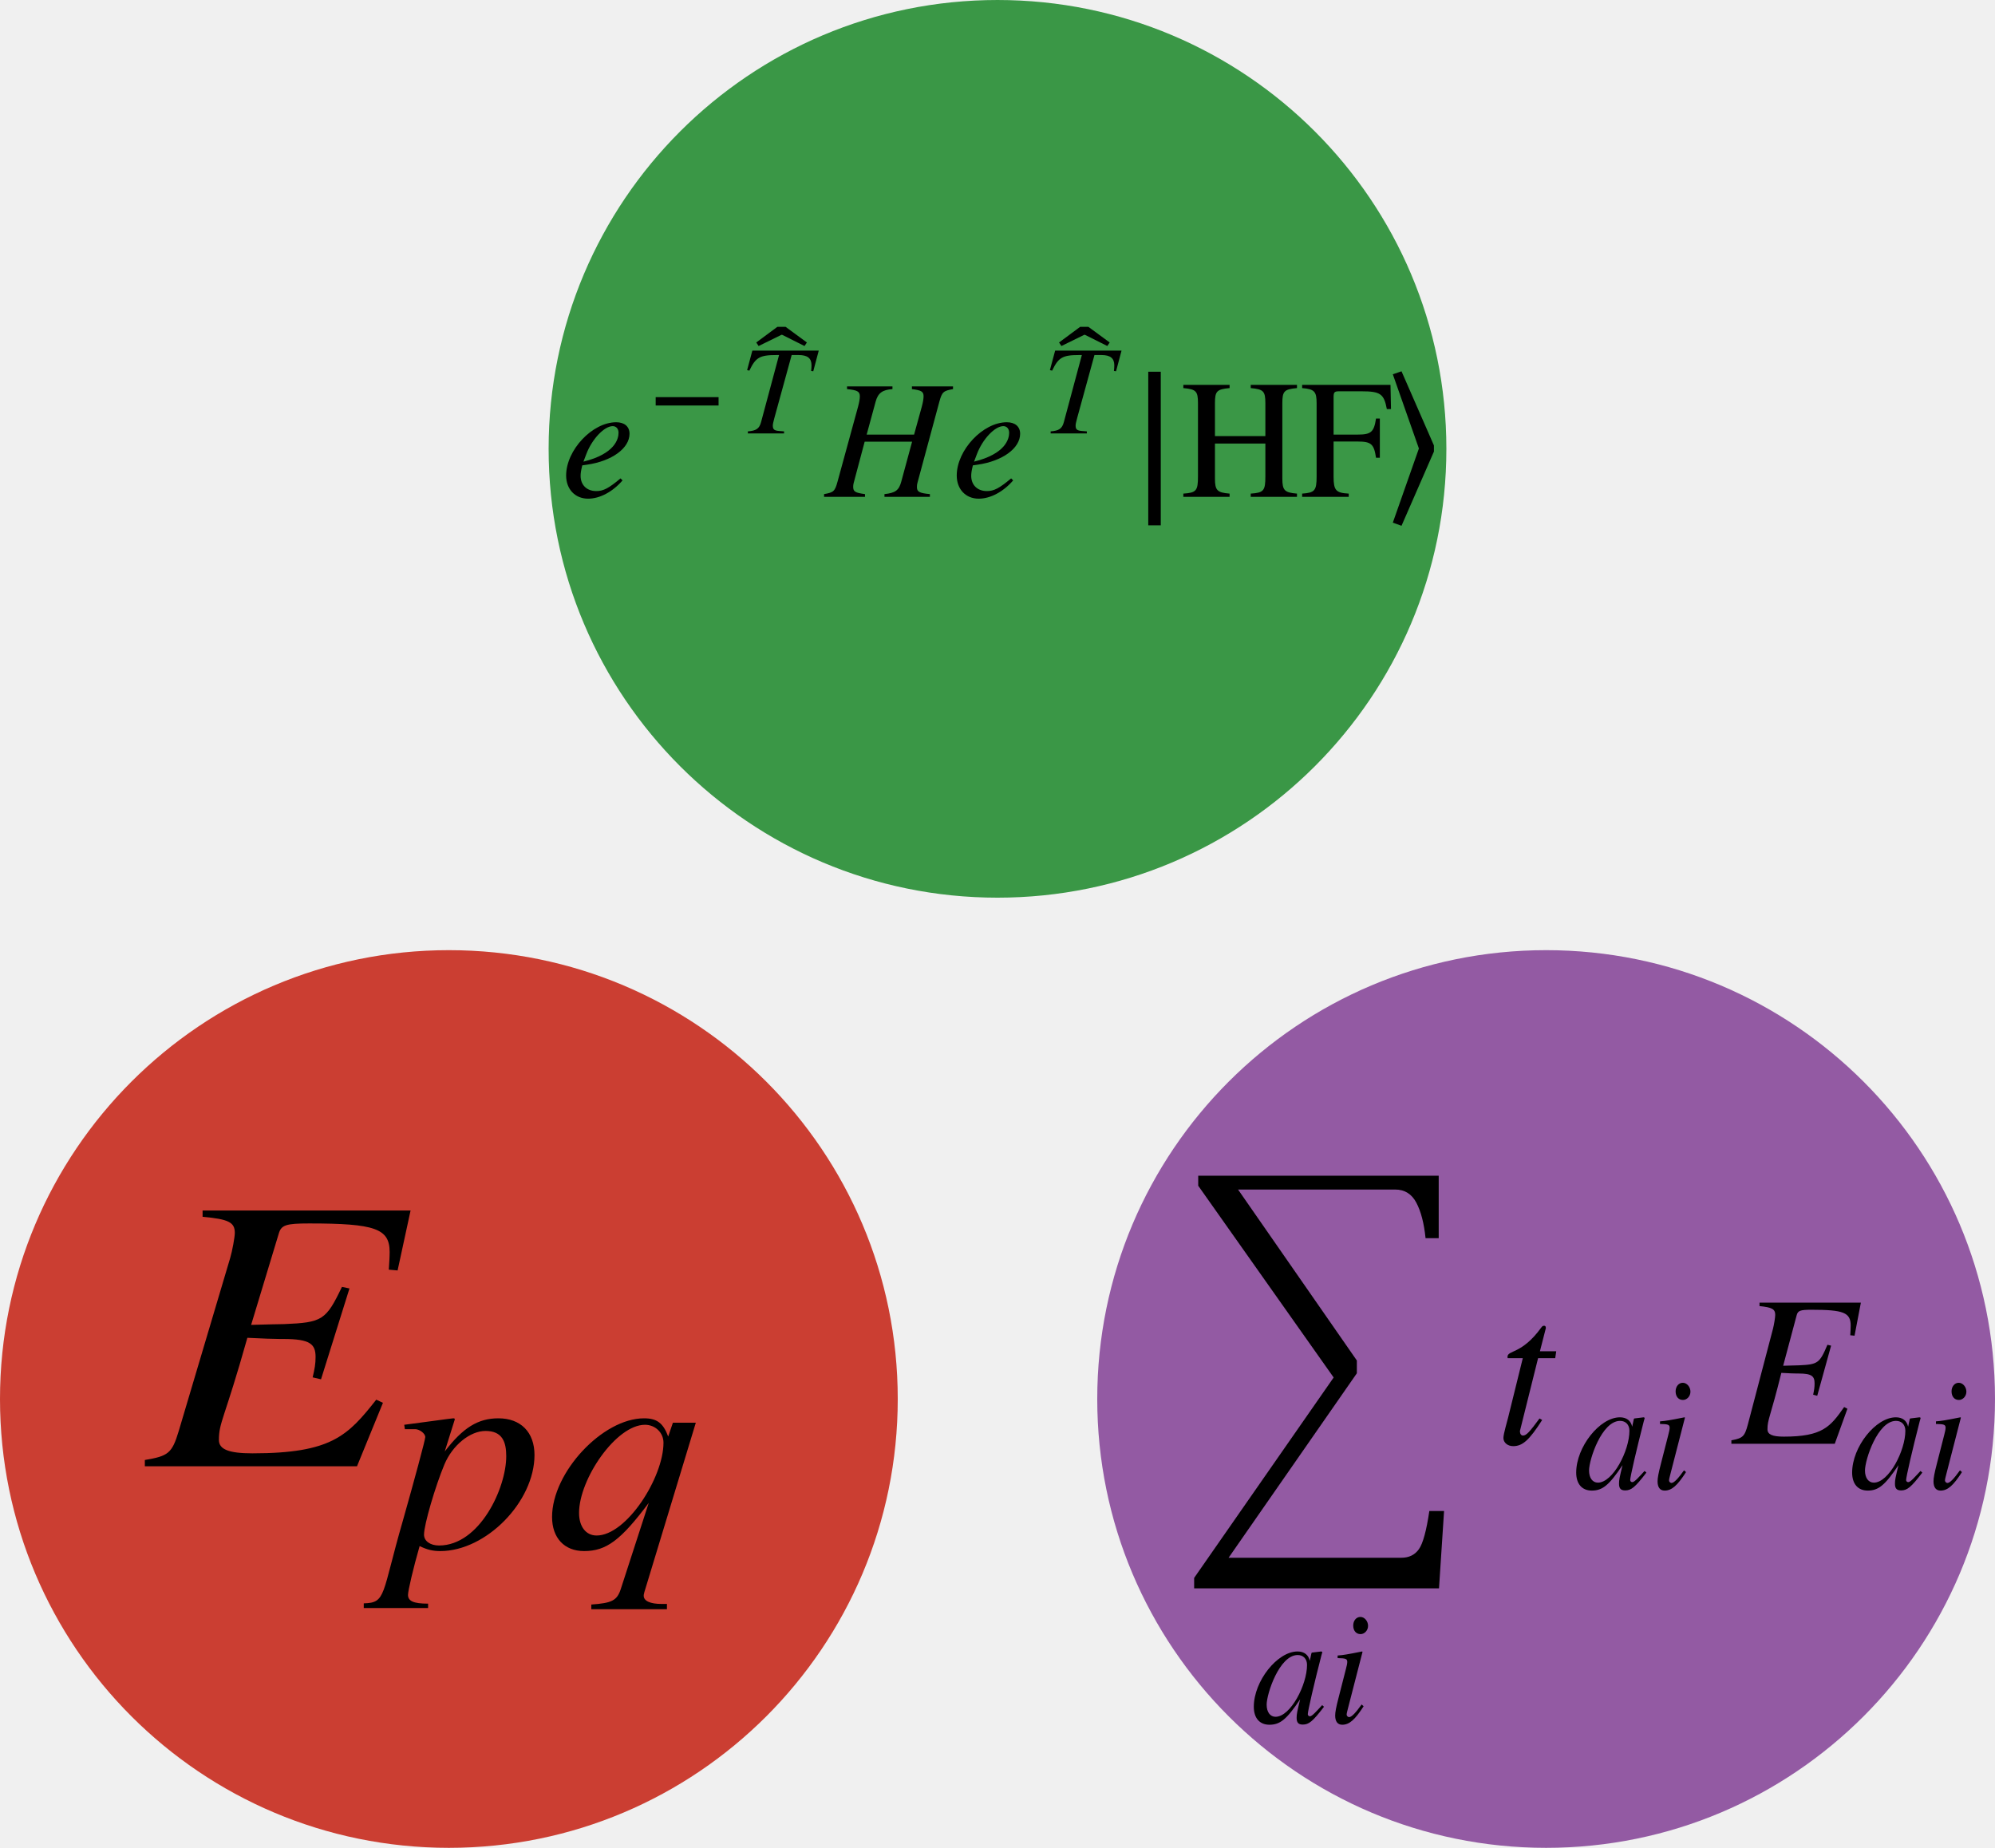
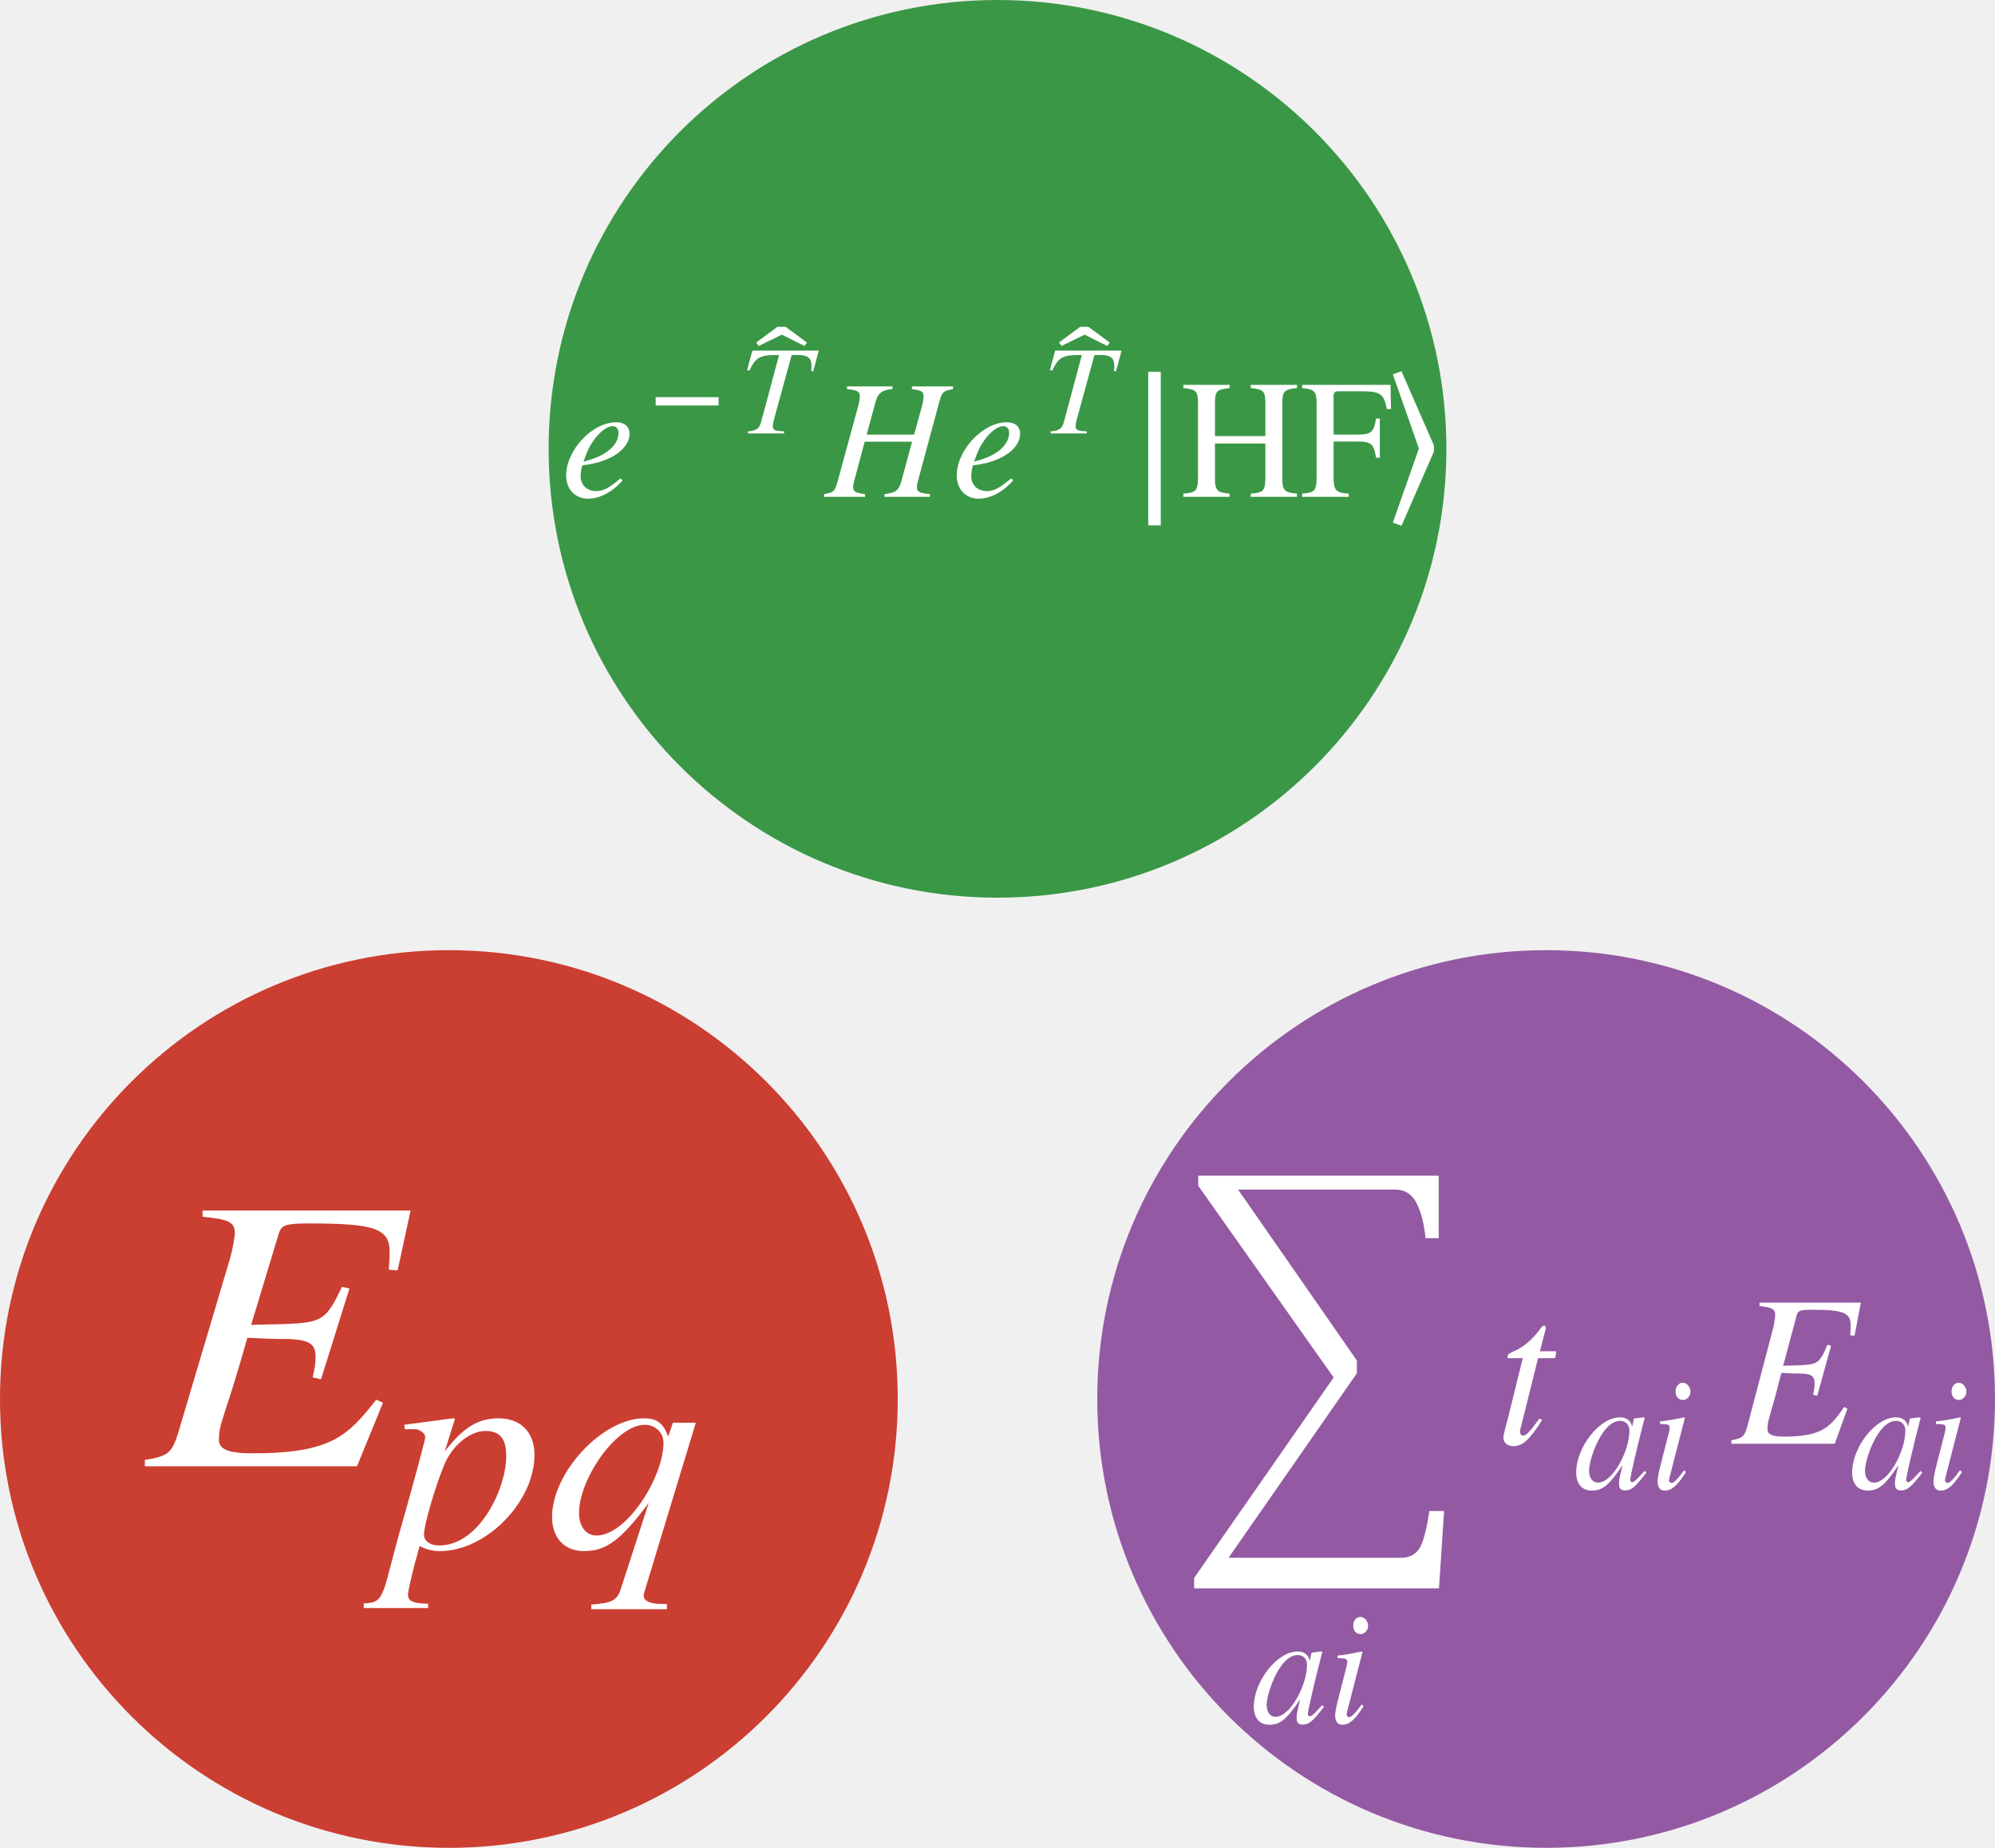
<svg xmlns="http://www.w3.org/2000/svg" width="209.778mm" height="194.32mm" viewBox="0 0 209.778 194.32" version="1.1" id="svg1">
  <defs id="defs1">
    <clipPath id="clip0">
      <rect x="502" y="206" width="194" height="323" id="rect1" />
    </clipPath>
    <clipPath id="clip0-2">
      <rect x="590" y="306" width="138" height="40" id="rect1-3" />
    </clipPath>
  </defs>
  <g id="layer1" transform="translate(-0.1111107,-15.50656)">
    <circle style="fill:#3a9746;fill-opacity:1;stroke-width:0.278" id="path1" cx="105" cy="62.707" r="47.2" />
    <circle style="fill:#935aa3;fill-opacity:1;stroke-width:0.278" id="path1-1" cx="162.689" cy="162.627" r="47.2" />
-     <g clip-path="url(#clip0)" transform="matrix(0.8935176,0,0,0.9470766,-406.1485,-165.0886)" id="g6" style="fill:#000000;fill-opacity:1">
-       <path d="M 5.473,-28.23 19.453,-9.246 v 1.418 L 4.359,12.656 H 24.691 c 0.898,0 1.586,-0.316 2.062,-0.949 0.477,-0.633 0.887,-2.047 1.23,-4.242 h 1.734 L 29.121,16.055 H 0.305 V 14.895 L 16.723,-7.359 0.785,-28.652 v -1.113 H 29.086 v 6.938 h -1.547 c -0.18,-1.664 -0.543,-2.981 -1.09,-3.949 -0.547,-0.969 -1.375,-1.453 -2.484,-1.453 z" transform="translate(594.9,351)" id="path1-15" style="fill:#000000;fill-opacity:1" />
-       <path d="m 7.104,-10.272 h -1.92 l 0.672,-2.472 c 0.024,-0.048 0.024,-0.096 0.024,-0.12 0,-0.168 -0.072,-0.24 -0.192,-0.24 -0.144,0 -0.216,0.024 -0.36,0.216 -2.28,2.976 -3.96,2.472 -3.96,3.24 0,0.024 0,0.072 0.024,0.144 h 1.776 l -1.728,6.6 c -0.072,0.312 -0.552,1.8 -0.552,2.256 0,0.528 0.504,0.912 1.152,0.912 1.104,0 1.896,-0.672 3.408,-2.904 L 5.136,-2.808 c -1.176,1.512 -1.56,1.896 -1.944,1.896 -0.216,0 -0.36,-0.192 -0.36,-0.48 0,-0.024 0,-0.048 0.024,-0.12 l 2.112,-7.992 h 2.016 z" id="text2-76" style="font-size:24px;font-family:'Cambria Math', 'Cambria Math_MSFontService', sans-serif;fill:#000000;fill-opacity:1" transform="translate(630.713,351)" aria-label="𝑡" />
-       <path d="m 6.912,-0.738 c -0.144,0 -0.252,-0.108 -0.252,-0.234 0,-0.36 0.756,-3.438 1.602,-6.534 0.054,-0.18 0.072,-0.216 0.108,-0.378 L 8.244,-7.938 7.146,-7.812 7.092,-7.758 6.894,-6.894 C 6.75,-7.56 6.228,-7.938 5.454,-7.938 c -2.376,0 -5.148,3.294 -5.148,6.138 0,1.26 0.684,1.998 1.836,1.998 1.26,0 2.034,-0.594 3.618,-2.826 -0.36,1.404 -0.414,1.638 -0.414,2.07 0,0.522 0.216,0.738 0.72,0.738 0.72,0 1.17,-0.342 2.502,-1.98 L 8.352,-1.98 c -0.612,0.612 -1.17,1.242 -1.44,1.242 z M 6.57,-6.444 c 0,2.214 -1.944,5.76 -3.708,5.76 -0.63,0 -1.044,-0.522 -1.044,-1.35 0,-1.206 1.494,-5.508 3.654,-5.508 0.666,0 1.098,0.432 1.098,1.098 z m 4.95,5.796 c -0.144,0 -0.288,-0.144 -0.288,-0.27 0,-0.18 0.09,-0.432 0.18,-0.792 l 1.692,-6.192 -0.054,-0.036 c -1.818,0.342 -2.178,0.396 -2.88,0.45 V -7.2 c 0.954,0.018 1.134,0.072 1.134,0.432 0,0.144 -0.054,0.432 -0.162,0.792 l -0.864,3.186 c -0.288,1.044 -0.396,1.602 -0.396,1.962 0,0.666 0.288,1.026 0.828,1.026 0.828,0 1.494,-0.54 2.52,-2.052 l -0.234,-0.198 c -0.684,0.9 -1.17,1.404 -1.476,1.404 z m 1.332,-11.124 c -0.486,0 -0.846,0.414 -0.846,0.954 0,0.576 0.342,0.954 0.864,0.954 0.468,0 0.882,-0.414 0.882,-0.918 0,-0.522 -0.414,-0.99 -0.9,-0.99 z" id="text3-1" style="font-size:18px;font-family:'Cambria Math', 'Cambria Math_MSFontService', sans-serif;fill:#000000;fill-opacity:1" transform="translate(639.86,356)" aria-label="𝑎𝑖" />
-       <path d="m 5.976,-0.792 c -1.344,0 -1.92,-0.24 -1.92,-0.816 0,-1.104 0.312,-1.248 1.632,-6.264 0.84,0.048 1.584,0.072 1.872,0.072 h 0.192 c 1.536,0 1.848,0.312 1.848,1.104 0,0.408 -0.048,0.72 -0.168,1.248 l 0.48,0.12 1.632,-5.568 -0.432,-0.096 c -0.912,2.04 -1.128,2.184 -3.312,2.28 -0.288,0 -1.056,0.024 -1.896,0.048 l 1.584,-5.592 c 0.144,-0.528 0.408,-0.624 1.752,-0.624 3.768,0 4.608,0.312 4.608,1.752 0,0.312 -0.024,0.672 -0.048,1.08 l 0.504,0.048 0.744,-3.672 H 3.12 v 0.384 c 1.488,0.144 1.848,0.336 1.848,0.984 0,0.264 -0.144,1.104 -0.264,1.536 L 1.752,-2.16 c -0.384,1.368 -0.6,1.536 -1.944,1.776 V 0 H 11.976 L 13.464,-3.888 13.08,-4.08 c -1.632,2.208 -2.568,3.288 -7.104,3.288 z" id="text4" style="font-size:24px;font-family:'Cambria Math', 'Cambria Math_MSFontService', sans-serif;fill:#000000;fill-opacity:1" transform="translate(658.62,351)" aria-label="𝐸" />
-       <path d="m 6.912,-0.738 c -0.144,0 -0.252,-0.108 -0.252,-0.234 0,-0.36 0.756,-3.438 1.602,-6.534 0.054,-0.18 0.072,-0.216 0.108,-0.378 L 8.244,-7.938 7.146,-7.812 7.092,-7.758 6.894,-6.894 C 6.75,-7.56 6.228,-7.938 5.454,-7.938 c -2.376,0 -5.148,3.294 -5.148,6.138 0,1.26 0.684,1.998 1.836,1.998 1.26,0 2.034,-0.594 3.618,-2.826 -0.36,1.404 -0.414,1.638 -0.414,2.07 0,0.522 0.216,0.738 0.72,0.738 0.72,0 1.17,-0.342 2.502,-1.98 L 8.352,-1.98 c -0.612,0.612 -1.17,1.242 -1.44,1.242 z M 6.57,-6.444 c 0,2.214 -1.944,5.76 -3.708,5.76 -0.63,0 -1.044,-0.522 -1.044,-1.35 0,-1.206 1.494,-5.508 3.654,-5.508 0.666,0 1.098,0.432 1.098,1.098 z m 4.95,5.796 c -0.144,0 -0.288,-0.144 -0.288,-0.27 0,-0.18 0.09,-0.432 0.18,-0.792 l 1.692,-6.192 -0.054,-0.036 c -1.818,0.342 -2.178,0.396 -2.88,0.45 V -7.2 c 0.954,0.018 1.134,0.072 1.134,0.432 0,0.144 -0.054,0.432 -0.162,0.792 l -0.864,3.186 c -0.288,1.044 -0.396,1.602 -0.396,1.962 0,0.666 0.288,1.026 0.828,1.026 0.828,0 1.494,-0.54 2.52,-2.052 l -0.234,-0.198 c -0.684,0.9 -1.17,1.404 -1.476,1.404 z m 1.332,-11.124 c -0.486,0 -0.846,0.414 -0.846,0.954 0,0.576 0.342,0.954 0.864,0.954 0.468,0 0.882,-0.414 0.882,-0.918 0,-0.522 -0.414,-0.99 -0.9,-0.99 z" id="text5" style="font-size:18px;font-family:'Cambria Math', 'Cambria Math_MSFontService', sans-serif;fill:#000000;fill-opacity:1" transform="translate(672.333,356)" aria-label="𝑎𝑖" />
-       <path d="m 6.912,-0.738 c -0.144,0 -0.252,-0.108 -0.252,-0.234 0,-0.36 0.756,-3.438 1.602,-6.534 0.054,-0.18 0.072,-0.216 0.108,-0.378 L 8.244,-7.938 7.146,-7.812 7.092,-7.758 6.894,-6.894 C 6.75,-7.56 6.228,-7.938 5.454,-7.938 c -2.376,0 -5.148,3.294 -5.148,6.138 0,1.26 0.684,1.998 1.836,1.998 1.26,0 2.034,-0.594 3.618,-2.826 -0.36,1.404 -0.414,1.638 -0.414,2.07 0,0.522 0.216,0.738 0.72,0.738 0.72,0 1.17,-0.342 2.502,-1.98 L 8.352,-1.98 c -0.612,0.612 -1.17,1.242 -1.44,1.242 z M 6.57,-6.444 c 0,2.214 -1.944,5.76 -3.708,5.76 -0.63,0 -1.044,-0.522 -1.044,-1.35 0,-1.206 1.494,-5.508 3.654,-5.508 0.666,0 1.098,0.432 1.098,1.098 z m 4.95,5.796 c -0.144,0 -0.288,-0.144 -0.288,-0.27 0,-0.18 0.09,-0.432 0.18,-0.792 l 1.692,-6.192 -0.054,-0.036 c -1.818,0.342 -2.178,0.396 -2.88,0.45 V -7.2 c 0.954,0.018 1.134,0.072 1.134,0.432 0,0.144 -0.054,0.432 -0.162,0.792 l -0.864,3.186 c -0.288,1.044 -0.396,1.602 -0.396,1.962 0,0.666 0.288,1.026 0.828,1.026 0.828,0 1.494,-0.54 2.52,-2.052 l -0.234,-0.198 c -0.684,0.9 -1.17,1.404 -1.476,1.404 z m 1.332,-11.124 c -0.486,0 -0.846,0.414 -0.846,0.954 0,0.576 0.342,0.954 0.864,0.954 0.468,0 0.882,-0.414 0.882,-0.918 0,-0.522 -0.414,-0.99 -0.9,-0.99 z" id="text6" style="font-size:18px;font-family:'Cambria Math', 'Cambria Math_MSFontService', sans-serif;fill:#000000;fill-opacity:1" transform="translate(601.92,382)" aria-label="𝑎𝑖" />
+     <g clip-path="url(#clip0)" transform="matrix(0.8935176,0,0,0.9470766,-406.1485,-165.0886)" id="g6" style="fill:#ffffff;fill-opacity:1">
+       <path d="M 5.473,-28.23 19.453,-9.246 v 1.418 L 4.359,12.656 H 24.691 c 0.898,0 1.586,-0.316 2.062,-0.949 0.477,-0.633 0.887,-2.047 1.23,-4.242 h 1.734 L 29.121,16.055 H 0.305 V 14.895 L 16.723,-7.359 0.785,-28.652 v -1.113 H 29.086 v 6.938 h -1.547 c -0.18,-1.664 -0.543,-2.981 -1.09,-3.949 -0.547,-0.969 -1.375,-1.453 -2.484,-1.453 z" transform="translate(594.9,351)" id="path1-15" style="fill:#ffffff;fill-opacity:1" />
+       <path d="m 7.104,-10.272 h -1.92 l 0.672,-2.472 c 0.024,-0.048 0.024,-0.096 0.024,-0.12 0,-0.168 -0.072,-0.24 -0.192,-0.24 -0.144,0 -0.216,0.024 -0.36,0.216 -2.28,2.976 -3.96,2.472 -3.96,3.24 0,0.024 0,0.072 0.024,0.144 h 1.776 l -1.728,6.6 c -0.072,0.312 -0.552,1.8 -0.552,2.256 0,0.528 0.504,0.912 1.152,0.912 1.104,0 1.896,-0.672 3.408,-2.904 L 5.136,-2.808 c -1.176,1.512 -1.56,1.896 -1.944,1.896 -0.216,0 -0.36,-0.192 -0.36,-0.48 0,-0.024 0,-0.048 0.024,-0.12 l 2.112,-7.992 h 2.016 z" id="text2-76" style="font-size:24px;font-family:'Cambria Math', 'Cambria Math_MSFontService', sans-serif" transform="translate(630.713,351)" aria-label="𝑡" />
+       <path d="m 6.912,-0.738 c -0.144,0 -0.252,-0.108 -0.252,-0.234 0,-0.36 0.756,-3.438 1.602,-6.534 0.054,-0.18 0.072,-0.216 0.108,-0.378 L 8.244,-7.938 7.146,-7.812 7.092,-7.758 6.894,-6.894 C 6.75,-7.56 6.228,-7.938 5.454,-7.938 c -2.376,0 -5.148,3.294 -5.148,6.138 0,1.26 0.684,1.998 1.836,1.998 1.26,0 2.034,-0.594 3.618,-2.826 -0.36,1.404 -0.414,1.638 -0.414,2.07 0,0.522 0.216,0.738 0.72,0.738 0.72,0 1.17,-0.342 2.502,-1.98 L 8.352,-1.98 c -0.612,0.612 -1.17,1.242 -1.44,1.242 z M 6.57,-6.444 c 0,2.214 -1.944,5.76 -3.708,5.76 -0.63,0 -1.044,-0.522 -1.044,-1.35 0,-1.206 1.494,-5.508 3.654,-5.508 0.666,0 1.098,0.432 1.098,1.098 z m 4.95,5.796 c -0.144,0 -0.288,-0.144 -0.288,-0.27 0,-0.18 0.09,-0.432 0.18,-0.792 l 1.692,-6.192 -0.054,-0.036 c -1.818,0.342 -2.178,0.396 -2.88,0.45 V -7.2 c 0.954,0.018 1.134,0.072 1.134,0.432 0,0.144 -0.054,0.432 -0.162,0.792 l -0.864,3.186 c -0.288,1.044 -0.396,1.602 -0.396,1.962 0,0.666 0.288,1.026 0.828,1.026 0.828,0 1.494,-0.54 2.52,-2.052 l -0.234,-0.198 c -0.684,0.9 -1.17,1.404 -1.476,1.404 z m 1.332,-11.124 c -0.486,0 -0.846,0.414 -0.846,0.954 0,0.576 0.342,0.954 0.864,0.954 0.468,0 0.882,-0.414 0.882,-0.918 0,-0.522 -0.414,-0.99 -0.9,-0.99 z" id="text3-1" style="font-size:18px;font-family:'Cambria Math', 'Cambria Math_MSFontService', sans-serif" transform="translate(639.86,356)" aria-label="𝑎𝑖" />
+       <path d="m 5.976,-0.792 c -1.344,0 -1.92,-0.24 -1.92,-0.816 0,-1.104 0.312,-1.248 1.632,-6.264 0.84,0.048 1.584,0.072 1.872,0.072 h 0.192 c 1.536,0 1.848,0.312 1.848,1.104 0,0.408 -0.048,0.72 -0.168,1.248 l 0.48,0.12 1.632,-5.568 -0.432,-0.096 c -0.912,2.04 -1.128,2.184 -3.312,2.28 -0.288,0 -1.056,0.024 -1.896,0.048 l 1.584,-5.592 c 0.144,-0.528 0.408,-0.624 1.752,-0.624 3.768,0 4.608,0.312 4.608,1.752 0,0.312 -0.024,0.672 -0.048,1.08 l 0.504,0.048 0.744,-3.672 H 3.12 v 0.384 c 1.488,0.144 1.848,0.336 1.848,0.984 0,0.264 -0.144,1.104 -0.264,1.536 L 1.752,-2.16 c -0.384,1.368 -0.6,1.536 -1.944,1.776 V 0 H 11.976 L 13.464,-3.888 13.08,-4.08 c -1.632,2.208 -2.568,3.288 -7.104,3.288 z" id="text4" style="font-size:24px;font-family:'Cambria Math', 'Cambria Math_MSFontService', sans-serif" transform="translate(658.62,351)" aria-label="𝐸" />
+       <path d="m 6.912,-0.738 c -0.144,0 -0.252,-0.108 -0.252,-0.234 0,-0.36 0.756,-3.438 1.602,-6.534 0.054,-0.18 0.072,-0.216 0.108,-0.378 L 8.244,-7.938 7.146,-7.812 7.092,-7.758 6.894,-6.894 C 6.75,-7.56 6.228,-7.938 5.454,-7.938 c -2.376,0 -5.148,3.294 -5.148,6.138 0,1.26 0.684,1.998 1.836,1.998 1.26,0 2.034,-0.594 3.618,-2.826 -0.36,1.404 -0.414,1.638 -0.414,2.07 0,0.522 0.216,0.738 0.72,0.738 0.72,0 1.17,-0.342 2.502,-1.98 L 8.352,-1.98 c -0.612,0.612 -1.17,1.242 -1.44,1.242 z M 6.57,-6.444 c 0,2.214 -1.944,5.76 -3.708,5.76 -0.63,0 -1.044,-0.522 -1.044,-1.35 0,-1.206 1.494,-5.508 3.654,-5.508 0.666,0 1.098,0.432 1.098,1.098 z m 4.95,5.796 c -0.144,0 -0.288,-0.144 -0.288,-0.27 0,-0.18 0.09,-0.432 0.18,-0.792 l 1.692,-6.192 -0.054,-0.036 c -1.818,0.342 -2.178,0.396 -2.88,0.45 V -7.2 c 0.954,0.018 1.134,0.072 1.134,0.432 0,0.144 -0.054,0.432 -0.162,0.792 l -0.864,3.186 c -0.288,1.044 -0.396,1.602 -0.396,1.962 0,0.666 0.288,1.026 0.828,1.026 0.828,0 1.494,-0.54 2.52,-2.052 l -0.234,-0.198 c -0.684,0.9 -1.17,1.404 -1.476,1.404 z m 1.332,-11.124 c -0.486,0 -0.846,0.414 -0.846,0.954 0,0.576 0.342,0.954 0.864,0.954 0.468,0 0.882,-0.414 0.882,-0.918 0,-0.522 -0.414,-0.99 -0.9,-0.99 z" id="text5" style="font-size:18px;font-family:'Cambria Math', 'Cambria Math_MSFontService', sans-serif" transform="translate(672.333,356)" aria-label="𝑎𝑖" />
+       <path d="m 6.912,-0.738 c -0.144,0 -0.252,-0.108 -0.252,-0.234 0,-0.36 0.756,-3.438 1.602,-6.534 0.054,-0.18 0.072,-0.216 0.108,-0.378 L 8.244,-7.938 7.146,-7.812 7.092,-7.758 6.894,-6.894 C 6.75,-7.56 6.228,-7.938 5.454,-7.938 c -2.376,0 -5.148,3.294 -5.148,6.138 0,1.26 0.684,1.998 1.836,1.998 1.26,0 2.034,-0.594 3.618,-2.826 -0.36,1.404 -0.414,1.638 -0.414,2.07 0,0.522 0.216,0.738 0.72,0.738 0.72,0 1.17,-0.342 2.502,-1.98 L 8.352,-1.98 c -0.612,0.612 -1.17,1.242 -1.44,1.242 z M 6.57,-6.444 c 0,2.214 -1.944,5.76 -3.708,5.76 -0.63,0 -1.044,-0.522 -1.044,-1.35 0,-1.206 1.494,-5.508 3.654,-5.508 0.666,0 1.098,0.432 1.098,1.098 z m 4.95,5.796 c -0.144,0 -0.288,-0.144 -0.288,-0.27 0,-0.18 0.09,-0.432 0.18,-0.792 l 1.692,-6.192 -0.054,-0.036 c -1.818,0.342 -2.178,0.396 -2.88,0.45 V -7.2 c 0.954,0.018 1.134,0.072 1.134,0.432 0,0.144 -0.054,0.432 -0.162,0.792 l -0.864,3.186 c -0.288,1.044 -0.396,1.602 -0.396,1.962 0,0.666 0.288,1.026 0.828,1.026 0.828,0 1.494,-0.54 2.52,-2.052 l -0.234,-0.198 c -0.684,0.9 -1.17,1.404 -1.476,1.404 z m 1.332,-11.124 c -0.486,0 -0.846,0.414 -0.846,0.954 0,0.576 0.342,0.954 0.864,0.954 0.468,0 0.882,-0.414 0.882,-0.918 0,-0.522 -0.414,-0.99 -0.9,-0.99 z" id="text6" style="font-size:18px;font-family:'Cambria Math', 'Cambria Math_MSFontService', sans-serif" transform="translate(601.92,382)" aria-label="𝑎𝑖" />
    </g>
    <circle style="fill:#cb3e32;fill-opacity:1;stroke-width:0.278" id="path1-8" cx="47.311" cy="162.627" r="47.2" />
-     <g transform="matrix(1.833475,0,0,1.715999,-299.8973,3.248263)" id="g2" style="fill:#000000;fill-opacity:1">
-       <path d="m 5.976,-0.792 c -1.344,0 -1.92,-0.24 -1.92,-0.816 0,-1.104 0.312,-1.248 1.632,-6.264 0.84,0.048 1.584,0.072 1.872,0.072 h 0.192 c 1.536,0 1.848,0.312 1.848,1.104 0,0.408 -0.048,0.72 -0.168,1.248 l 0.48,0.12 1.632,-5.568 -0.432,-0.096 c -0.912,2.04 -1.128,2.184 -3.312,2.28 -0.288,0 -1.056,0.024 -1.896,0.048 l 1.584,-5.592 c 0.144,-0.528 0.408,-0.624 1.752,-0.624 3.768,0 4.608,0.312 4.608,1.752 0,0.312 -0.024,0.672 -0.048,1.08 l 0.504,0.048 0.744,-3.672 H 3.12 v 0.384 c 1.488,0.144 1.848,0.336 1.848,0.984 0,0.264 -0.144,1.104 -0.264,1.536 L 1.752,-2.16 c -0.384,1.368 -0.6,1.536 -1.944,1.776 V 0 H 11.976 L 13.464,-3.888 13.08,-4.08 c -1.632,2.208 -2.568,3.288 -7.104,3.288 z" id="text1" style="font-size:24px;font-family:'Cambria Math', 'Cambria Math_MSFontService', sans-serif;fill:#000000;fill-opacity:1" transform="translate(172.127,97)" aria-label="𝐸" />
-       <path d="m 1.602,-7.272 c 0.234,0 0.576,0.252 0.576,0.486 0,0.162 -0.648,2.718 -1.278,5.094 -1.242,4.59 -0.954,5.058 -2.25,5.094 V 3.69 H 2.34 V 3.42 c -0.846,0 -1.152,-0.162 -1.152,-0.54 0,-0.252 0.306,-1.656 0.666,-2.988 0.45,0.234 0.774,0.306 1.188,0.306 2.628,0 5.4,-3.024 5.4,-5.886 0,-1.404 -0.792,-2.25 -2.07,-2.25 -1.17,0 -2.034,0.576 -3.078,2.034 L 3.87,-7.866 c 0,-0.072 -0.036,-0.072 -0.09,-0.072 -0.09,0 -1.872,0.27 -2.808,0.396 l 0.036,0.27 z m 5.22,1.656 c 0,1.962 -1.53,5.472 -3.852,5.472 -0.504,0 -0.864,-0.27 -0.864,-0.666 0,-0.612 0.648,-2.97 1.17,-4.302 0.468,-1.188 1.476,-2.052 2.358,-2.052 0.972,0 1.188,0.684 1.188,1.548 z m 9.216,9.054 h -0.306 c -0.648,0 -1.026,-0.18 -1.026,-0.504 0,-0.036 0,-0.072 0.036,-0.216 L 17.694,-7.668 H 16.38 l -0.27,0.846 c -0.288,-0.828 -0.648,-1.116 -1.386,-1.116 -2.376,0 -5.274,3.312 -5.274,6.048 0,1.278 0.702,2.088 1.836,2.088 1.278,0 2.106,-0.666 3.708,-2.952 L 13.392,2.52 C 13.176,3.24 12.87,3.384 11.7,3.474 v 0.288 h 4.338 z m -4.032,-4.194 c -0.612,0 -1.008,-0.54 -1.008,-1.386 0,-2.07 2.124,-5.4 3.78,-5.4 0.594,0 1.062,0.486 1.062,1.098 0,2.142 -2.124,5.688 -3.834,5.688 z" id="text2-7" style="font-size:18px;font-family:'Cambria Math', 'Cambria Math_MSFontService', sans-serif;fill:#000000;fill-opacity:1" transform="translate(185.84,102)" aria-label="𝑝𝑞" />
+     <g transform="matrix(1.833475,0,0,1.715999,-299.8973,3.248263)" id="g2" style="fill:#ffffff;fill-opacity:1">
+       <path d="m 5.976,-0.792 c -1.344,0 -1.92,-0.24 -1.92,-0.816 0,-1.104 0.312,-1.248 1.632,-6.264 0.84,0.048 1.584,0.072 1.872,0.072 h 0.192 c 1.536,0 1.848,0.312 1.848,1.104 0,0.408 -0.048,0.72 -0.168,1.248 l 0.48,0.12 1.632,-5.568 -0.432,-0.096 c -0.912,2.04 -1.128,2.184 -3.312,2.28 -0.288,0 -1.056,0.024 -1.896,0.048 l 1.584,-5.592 c 0.144,-0.528 0.408,-0.624 1.752,-0.624 3.768,0 4.608,0.312 4.608,1.752 0,0.312 -0.024,0.672 -0.048,1.08 l 0.504,0.048 0.744,-3.672 H 3.12 v 0.384 c 1.488,0.144 1.848,0.336 1.848,0.984 0,0.264 -0.144,1.104 -0.264,1.536 L 1.752,-2.16 c -0.384,1.368 -0.6,1.536 -1.944,1.776 V 0 H 11.976 L 13.464,-3.888 13.08,-4.08 c -1.632,2.208 -2.568,3.288 -7.104,3.288 z" id="text1" style="font-size:24px;font-family:'Cambria Math', 'Cambria Math_MSFontService', sans-serif" transform="translate(172.127,97)" aria-label="𝐸" />
+       <path d="m 1.602,-7.272 c 0.234,0 0.576,0.252 0.576,0.486 0,0.162 -0.648,2.718 -1.278,5.094 -1.242,4.59 -0.954,5.058 -2.25,5.094 V 3.69 H 2.34 V 3.42 c -0.846,0 -1.152,-0.162 -1.152,-0.54 0,-0.252 0.306,-1.656 0.666,-2.988 0.45,0.234 0.774,0.306 1.188,0.306 2.628,0 5.4,-3.024 5.4,-5.886 0,-1.404 -0.792,-2.25 -2.07,-2.25 -1.17,0 -2.034,0.576 -3.078,2.034 L 3.87,-7.866 c 0,-0.072 -0.036,-0.072 -0.09,-0.072 -0.09,0 -1.872,0.27 -2.808,0.396 l 0.036,0.27 z m 5.22,1.656 c 0,1.962 -1.53,5.472 -3.852,5.472 -0.504,0 -0.864,-0.27 -0.864,-0.666 0,-0.612 0.648,-2.97 1.17,-4.302 0.468,-1.188 1.476,-2.052 2.358,-2.052 0.972,0 1.188,0.684 1.188,1.548 z m 9.216,9.054 h -0.306 c -0.648,0 -1.026,-0.18 -1.026,-0.504 0,-0.036 0,-0.072 0.036,-0.216 L 17.694,-7.668 H 16.38 l -0.27,0.846 c -0.288,-0.828 -0.648,-1.116 -1.386,-1.116 -2.376,0 -5.274,3.312 -5.274,6.048 0,1.278 0.702,2.088 1.836,2.088 1.278,0 2.106,-0.666 3.708,-2.952 L 13.392,2.52 C 13.176,3.24 12.87,3.384 11.7,3.474 v 0.288 h 4.338 z m -4.032,-4.194 c -0.612,0 -1.008,-0.54 -1.008,-1.386 0,-2.07 2.124,-5.4 3.78,-5.4 0.594,0 1.062,0.486 1.062,1.098 0,2.142 -2.124,5.688 -3.834,5.688 z" id="text2-7" style="font-size:18px;font-family:'Cambria Math', 'Cambria Math_MSFontService', sans-serif" transform="translate(185.84,102)" aria-label="𝑝𝑞" />
    </g>
-     <g clip-path="url(#clip0-2)" transform="matrix(0.7290274,0,0,0.7409506,-375.6936,-182.6884)" id="g9" style="fill:#000000;fill-opacity:1">
-       <path d="m 8.592,-2.616 c -1.728,1.416 -2.472,1.8 -3.504,1.8 -1.368,0 -2.256,-0.864 -2.256,-2.16 0,-0.36 0.048,-0.72 0.24,-1.488 L 3.744,-4.56 c 3.6,-0.504 6.144,-2.328 6.144,-4.392 0,-1.008 -0.72,-1.632 -1.92,-1.632 -3.456,0 -7.224,3.96 -7.224,7.56 0,1.944 1.296,3.288 3.168,3.288 1.704,0 3.552,-0.984 4.968,-2.592 z M 3.24,-4.992 3.648,-6.048 c 0.816,-2.136 2.592,-3.984 3.816,-3.984 0.504,0 0.84,0.384 0.84,0.936 0,0.888 -0.528,3 -5.064,4.104 z" id="text1-22" style="font-size:24px;font-family:'Cambria Math', 'Cambria Math_MSFontService', sans-serif;fill:#000000;fill-opacity:1" transform="translate(596.4,338)" aria-label="𝑒" />
-       <path d="M 0.54,-3.96 H 9.612 V -5.148 H 0.54 Z" id="text2-1" style="font-size:18px;font-family:'Cambria Math', 'Cambria Math_MSFontService', sans-serif;fill:#000000;fill-opacity:1" transform="translate(609.52,329)" aria-label="−" />
-       <path d="M 11.394,-11.754 H 1.818 l -0.756,2.772 0.324,0.072 c 0.9,-1.854 1.476,-2.214 3.906,-2.214 H 5.67 L 3.078,-1.62 C 2.826,-0.666 2.358,-0.378 1.17,-0.288 V 0 H 6.39 V -0.288 C 6.084,-0.306 5.814,-0.342 5.706,-0.342 4.986,-0.396 4.77,-0.558 4.77,-1.098 c 0,-0.234 0.054,-0.45 0.216,-1.062 l 2.502,-8.964 h 0.99 c 1.296,0 1.872,0.45 1.872,1.458 0,0.234 -0.018,0.504 -0.054,0.81 l 0.306,0.036 z" id="text3-6" style="font-size:18px;font-family:'Cambria Math', 'Cambria Math_MSFontService', sans-serif;fill:#000000;fill-opacity:1" transform="translate(622.187,329)" aria-label="𝑇" />
-       <path d="M 4.228,-12.129 7.304,-9.905 6.961,-9.404 3.735,-10.995 H 3.639 L 0.343,-9.404 0,-9.905 3.05,-12.129 Z" transform="translate(624.567,326)" id="path3" style="fill:#000000;fill-opacity:1" />
-       <text fill="#000000" fill-opacity="0" font-family="Arial, Arial_MSFontService, sans-serif" font-size="2.725px" y="-9.745" id="text4-8" style="fill:#000000;fill-opacity:1">෠</text>
-       <path d="M 18.408,-15.672 H 12.48 v 0.384 c 1.392,0.168 1.68,0.36 1.68,1.032 0,0.336 -0.096,0.888 -0.264,1.488 l -1.104,3.936 h -6.84 l 1.296,-4.68 c 0.336,-1.224 0.984,-1.68 2.424,-1.776 v -0.384 H 3.12 v 0.384 c 1.488,0.144 1.848,0.336 1.848,1.032 0,0.336 -0.096,0.888 -0.264,1.488 L 1.752,-2.16 c -0.384,1.416 -0.6,1.536 -1.944,1.776 V 0 h 5.904 v -0.384 c -1.44,-0.192 -1.704,-0.36 -1.704,-1.056 0,-0.168 0.024,-0.36 0.072,-0.528 l 1.584,-5.856 h 6.84 l -1.56,5.664 C 10.608,-0.912 10.08,-0.552 8.52,-0.384 V 0 h 6.552 V -0.384 C 13.536,-0.528 13.2,-0.72 13.2,-1.392 c 0,-0.24 0.024,-0.384 0.072,-0.576 l 3.168,-11.544 c 0.384,-1.392 0.6,-1.536 1.968,-1.776 z" id="text5-5" style="font-size:24px;font-family:'Cambria Math', 'Cambria Math_MSFontService', sans-serif;fill:#000000;fill-opacity:1" transform="translate(634.54,338)" aria-label="𝐻" />
-       <path d="m 8.592,-2.616 c -1.728,1.416 -2.472,1.8 -3.504,1.8 -1.368,0 -2.256,-0.864 -2.256,-2.16 0,-0.36 0.048,-0.72 0.24,-1.488 L 3.744,-4.56 c 3.6,-0.504 6.144,-2.328 6.144,-4.392 0,-1.008 -0.72,-1.632 -1.92,-1.632 -3.456,0 -7.224,3.96 -7.224,7.56 0,1.944 1.296,3.288 3.168,3.288 1.704,0 3.552,-0.984 4.968,-2.592 z M 3.24,-4.992 3.648,-6.048 c 0.816,-2.136 2.592,-3.984 3.816,-3.984 0.504,0 0.84,0.384 0.84,0.936 0,0.888 -0.528,3 -5.064,4.104 z" id="text6-7" style="font-size:24px;font-family:'Cambria Math', 'Cambria Math_MSFontService', sans-serif;fill:#000000;fill-opacity:1" transform="translate(652.74,338)" aria-label="𝑒" />
-       <path d="M 11.394,-11.754 H 1.818 l -0.756,2.772 0.324,0.072 c 0.9,-1.854 1.476,-2.214 3.906,-2.214 H 5.67 L 3.078,-1.62 C 2.826,-0.666 2.358,-0.378 1.17,-0.288 V 0 H 6.39 V -0.288 C 6.084,-0.306 5.814,-0.342 5.706,-0.342 4.986,-0.396 4.77,-0.558 4.77,-1.098 c 0,-0.234 0.054,-0.45 0.216,-1.062 l 2.502,-8.964 h 0.99 c 1.296,0 1.872,0.45 1.872,1.458 0,0.234 -0.018,0.504 -0.054,0.81 l 0.306,0.036 z" id="text7" style="font-size:18px;font-family:'Cambria Math', 'Cambria Math_MSFontService', sans-serif;fill:#000000;fill-opacity:1" transform="translate(665.86,329)" aria-label="𝑇" />
-       <path d="M 4.228,-12.129 7.304,-9.905 6.961,-9.404 3.735,-10.995 H 3.639 L 0.343,-9.404 0,-9.905 3.05,-12.129 Z" transform="translate(668.24,326)" id="path7" style="fill:#000000;fill-opacity:1" />
-       <text fill="#000000" fill-opacity="0" font-family="Arial, Arial_MSFontService, sans-serif" font-size="2.725px" y="-9.745" id="text8" style="fill:#000000;fill-opacity:1">෠</text>
-       <path d="m 681.108,320.244 h 1.805 v 21.808 h -1.805 z m 36.528,-0.059 4.676,10.524 v 0.867 l -4.676,10.535 -1.254,-0.445 3.762,-10.524 -3.762,-10.535 z" fill-rule="evenodd" id="path8" style="fill:#000000;fill-opacity:1" />
-       <path d="m 4.92,-8.616 v -4.656 c 0,-1.728 0.264,-1.992 2.112,-2.16 v -0.456 H 0.36 v 0.456 c 1.848,0.168 2.112,0.432 2.112,2.16 V -2.88 c 0,2.016 -0.24,2.304 -2.112,2.424 V 0 H 7.032 V -0.456 C 5.232,-0.6 4.92,-0.912 4.92,-2.616 V -7.56 h 7.272 v 4.68 c 0,2.016 -0.24,2.304 -2.112,2.424 V 0 h 6.672 V -0.456 C 14.952,-0.6 14.64,-0.912 14.64,-2.616 v -10.656 c 0,-1.728 0.264,-1.992 2.112,-2.16 v -0.456 H 10.08 v 0.456 c 1.848,0.168 2.112,0.432 2.112,2.16 v 4.656 z m 23.784,3.072 v -5.568 h -0.552 c -0.288,1.92 -0.72,2.28 -2.64,2.28 h -3.48 v -5.328 c 0,-0.672 0.12,-0.816 0.768,-0.816 h 3.264 c 2.712,0 3.24,0.36 3.648,2.52 h 0.6 l -0.072,-3.432 h -12.744 v 0.456 c 1.776,0.144 2.088,0.48 2.088,2.16 V -2.88 c 0,1.992 -0.264,2.304 -2.088,2.424 V 0 h 6.72 v -0.456 c -1.848,-0.096 -2.184,-0.456 -2.184,-2.4 v -4.992 h 3.48 c 1.944,0 2.352,0.36 2.64,2.304 z" id="text9" style="font-size:24px;font-family:'Cambria Math', 'Cambria Math_MSFontService', sans-serif;fill:#000000;fill-opacity:1" transform="translate(685.807,338)" aria-label="HF" />
+     <g clip-path="url(#clip0-2)" transform="matrix(0.7290274,0,0,0.7409506,-375.6936,-182.6884)" id="g9" style="fill:#ffffff;fill-opacity:1">
+       <path d="m 8.592,-2.616 c -1.728,1.416 -2.472,1.8 -3.504,1.8 -1.368,0 -2.256,-0.864 -2.256,-2.16 0,-0.36 0.048,-0.72 0.24,-1.488 L 3.744,-4.56 c 3.6,-0.504 6.144,-2.328 6.144,-4.392 0,-1.008 -0.72,-1.632 -1.92,-1.632 -3.456,0 -7.224,3.96 -7.224,7.56 0,1.944 1.296,3.288 3.168,3.288 1.704,0 3.552,-0.984 4.968,-2.592 z M 3.24,-4.992 3.648,-6.048 c 0.816,-2.136 2.592,-3.984 3.816,-3.984 0.504,0 0.84,0.384 0.84,0.936 0,0.888 -0.528,3 -5.064,4.104 z" id="text1-22" style="font-size:24px;font-family:'Cambria Math', 'Cambria Math_MSFontService', sans-serif" transform="translate(596.4,338)" aria-label="𝑒" />
+       <path d="M 0.54,-3.96 H 9.612 V -5.148 H 0.54 Z" id="text2-1" style="font-size:18px;font-family:'Cambria Math', 'Cambria Math_MSFontService', sans-serif" transform="translate(609.52,329)" aria-label="−" />
+       <path d="M 11.394,-11.754 H 1.818 l -0.756,2.772 0.324,0.072 c 0.9,-1.854 1.476,-2.214 3.906,-2.214 H 5.67 L 3.078,-1.62 C 2.826,-0.666 2.358,-0.378 1.17,-0.288 V 0 H 6.39 V -0.288 C 6.084,-0.306 5.814,-0.342 5.706,-0.342 4.986,-0.396 4.77,-0.558 4.77,-1.098 c 0,-0.234 0.054,-0.45 0.216,-1.062 l 2.502,-8.964 h 0.99 c 1.296,0 1.872,0.45 1.872,1.458 0,0.234 -0.018,0.504 -0.054,0.81 l 0.306,0.036 z" id="text3-6" style="font-size:18px;font-family:'Cambria Math', 'Cambria Math_MSFontService', sans-serif" transform="translate(622.187,329)" aria-label="𝑇" />
+       <path d="M 4.228,-12.129 7.304,-9.905 6.961,-9.404 3.735,-10.995 H 3.639 L 0.343,-9.404 0,-9.905 3.05,-12.129 Z" transform="translate(624.567,326)" id="path3" style="fill:#ffffff;fill-opacity:1" />
+       <text fill="#000000" fill-opacity="0" font-family="Arial, Arial_MSFontService, sans-serif" font-size="2.725px" y="-9.745" id="text4-8" style="fill:#ffffff;fill-opacity:1">෠</text>
+       <path d="M 18.408,-15.672 H 12.48 v 0.384 c 1.392,0.168 1.68,0.36 1.68,1.032 0,0.336 -0.096,0.888 -0.264,1.488 l -1.104,3.936 h -6.84 l 1.296,-4.68 c 0.336,-1.224 0.984,-1.68 2.424,-1.776 v -0.384 H 3.12 v 0.384 c 1.488,0.144 1.848,0.336 1.848,1.032 0,0.336 -0.096,0.888 -0.264,1.488 L 1.752,-2.16 c -0.384,1.416 -0.6,1.536 -1.944,1.776 V 0 h 5.904 v -0.384 c -1.44,-0.192 -1.704,-0.36 -1.704,-1.056 0,-0.168 0.024,-0.36 0.072,-0.528 l 1.584,-5.856 h 6.84 l -1.56,5.664 C 10.608,-0.912 10.08,-0.552 8.52,-0.384 V 0 h 6.552 V -0.384 C 13.536,-0.528 13.2,-0.72 13.2,-1.392 c 0,-0.24 0.024,-0.384 0.072,-0.576 l 3.168,-11.544 c 0.384,-1.392 0.6,-1.536 1.968,-1.776 z" id="text5-5" style="font-size:24px;font-family:'Cambria Math', 'Cambria Math_MSFontService', sans-serif" transform="translate(634.54,338)" aria-label="𝐻" />
+       <path d="m 8.592,-2.616 c -1.728,1.416 -2.472,1.8 -3.504,1.8 -1.368,0 -2.256,-0.864 -2.256,-2.16 0,-0.36 0.048,-0.72 0.24,-1.488 L 3.744,-4.56 c 3.6,-0.504 6.144,-2.328 6.144,-4.392 0,-1.008 -0.72,-1.632 -1.92,-1.632 -3.456,0 -7.224,3.96 -7.224,7.56 0,1.944 1.296,3.288 3.168,3.288 1.704,0 3.552,-0.984 4.968,-2.592 z M 3.24,-4.992 3.648,-6.048 c 0.816,-2.136 2.592,-3.984 3.816,-3.984 0.504,0 0.84,0.384 0.84,0.936 0,0.888 -0.528,3 -5.064,4.104 z" id="text6-7" style="font-size:24px;font-family:'Cambria Math', 'Cambria Math_MSFontService', sans-serif" transform="translate(652.74,338)" aria-label="𝑒" />
+       <path d="M 11.394,-11.754 H 1.818 l -0.756,2.772 0.324,0.072 c 0.9,-1.854 1.476,-2.214 3.906,-2.214 H 5.67 L 3.078,-1.62 C 2.826,-0.666 2.358,-0.378 1.17,-0.288 V 0 H 6.39 V -0.288 C 6.084,-0.306 5.814,-0.342 5.706,-0.342 4.986,-0.396 4.77,-0.558 4.77,-1.098 c 0,-0.234 0.054,-0.45 0.216,-1.062 l 2.502,-8.964 h 0.99 c 1.296,0 1.872,0.45 1.872,1.458 0,0.234 -0.018,0.504 -0.054,0.81 l 0.306,0.036 z" id="text7" style="font-size:18px;font-family:'Cambria Math', 'Cambria Math_MSFontService', sans-serif" transform="translate(665.86,329)" aria-label="𝑇" />
+       <path d="M 4.228,-12.129 7.304,-9.905 6.961,-9.404 3.735,-10.995 H 3.639 L 0.343,-9.404 0,-9.905 3.05,-12.129 Z" transform="translate(668.24,326)" id="path7" style="fill:#ffffff;fill-opacity:1" />
+       <text fill="#000000" fill-opacity="0" font-family="Arial, Arial_MSFontService, sans-serif" font-size="2.725px" y="-9.745" id="text8" style="fill:#ffffff;fill-opacity:1">෠</text>
+       <path d="m 681.108,320.244 h 1.805 v 21.808 h -1.805 z m 36.528,-0.059 4.676,10.524 v 0.867 l -4.676,10.535 -1.254,-0.445 3.762,-10.524 -3.762,-10.535 z" fill-rule="evenodd" id="path8" style="fill:#ffffff;fill-opacity:1" />
+       <path d="m 4.92,-8.616 v -4.656 c 0,-1.728 0.264,-1.992 2.112,-2.16 v -0.456 H 0.36 v 0.456 c 1.848,0.168 2.112,0.432 2.112,2.16 V -2.88 c 0,2.016 -0.24,2.304 -2.112,2.424 V 0 H 7.032 V -0.456 C 5.232,-0.6 4.92,-0.912 4.92,-2.616 V -7.56 h 7.272 v 4.68 c 0,2.016 -0.24,2.304 -2.112,2.424 V 0 h 6.672 V -0.456 C 14.952,-0.6 14.64,-0.912 14.64,-2.616 v -10.656 c 0,-1.728 0.264,-1.992 2.112,-2.16 v -0.456 H 10.08 v 0.456 c 1.848,0.168 2.112,0.432 2.112,2.16 v 4.656 z m 23.784,3.072 v -5.568 h -0.552 c -0.288,1.92 -0.72,2.28 -2.64,2.28 h -3.48 v -5.328 c 0,-0.672 0.12,-0.816 0.768,-0.816 h 3.264 c 2.712,0 3.24,0.36 3.648,2.52 h 0.6 l -0.072,-3.432 h -12.744 v 0.456 c 1.776,0.144 2.088,0.48 2.088,2.16 V -2.88 c 0,1.992 -0.264,2.304 -2.088,2.424 V 0 h 6.72 v -0.456 c -1.848,-0.096 -2.184,-0.456 -2.184,-2.4 v -4.992 h 3.48 c 1.944,0 2.352,0.36 2.64,2.304 z" id="text9" style="font-size:24px;font-family:'Cambria Math', 'Cambria Math_MSFontService', sans-serif" transform="translate(685.807,338)" aria-label="HF" />
    </g>
  </g>
</svg>
